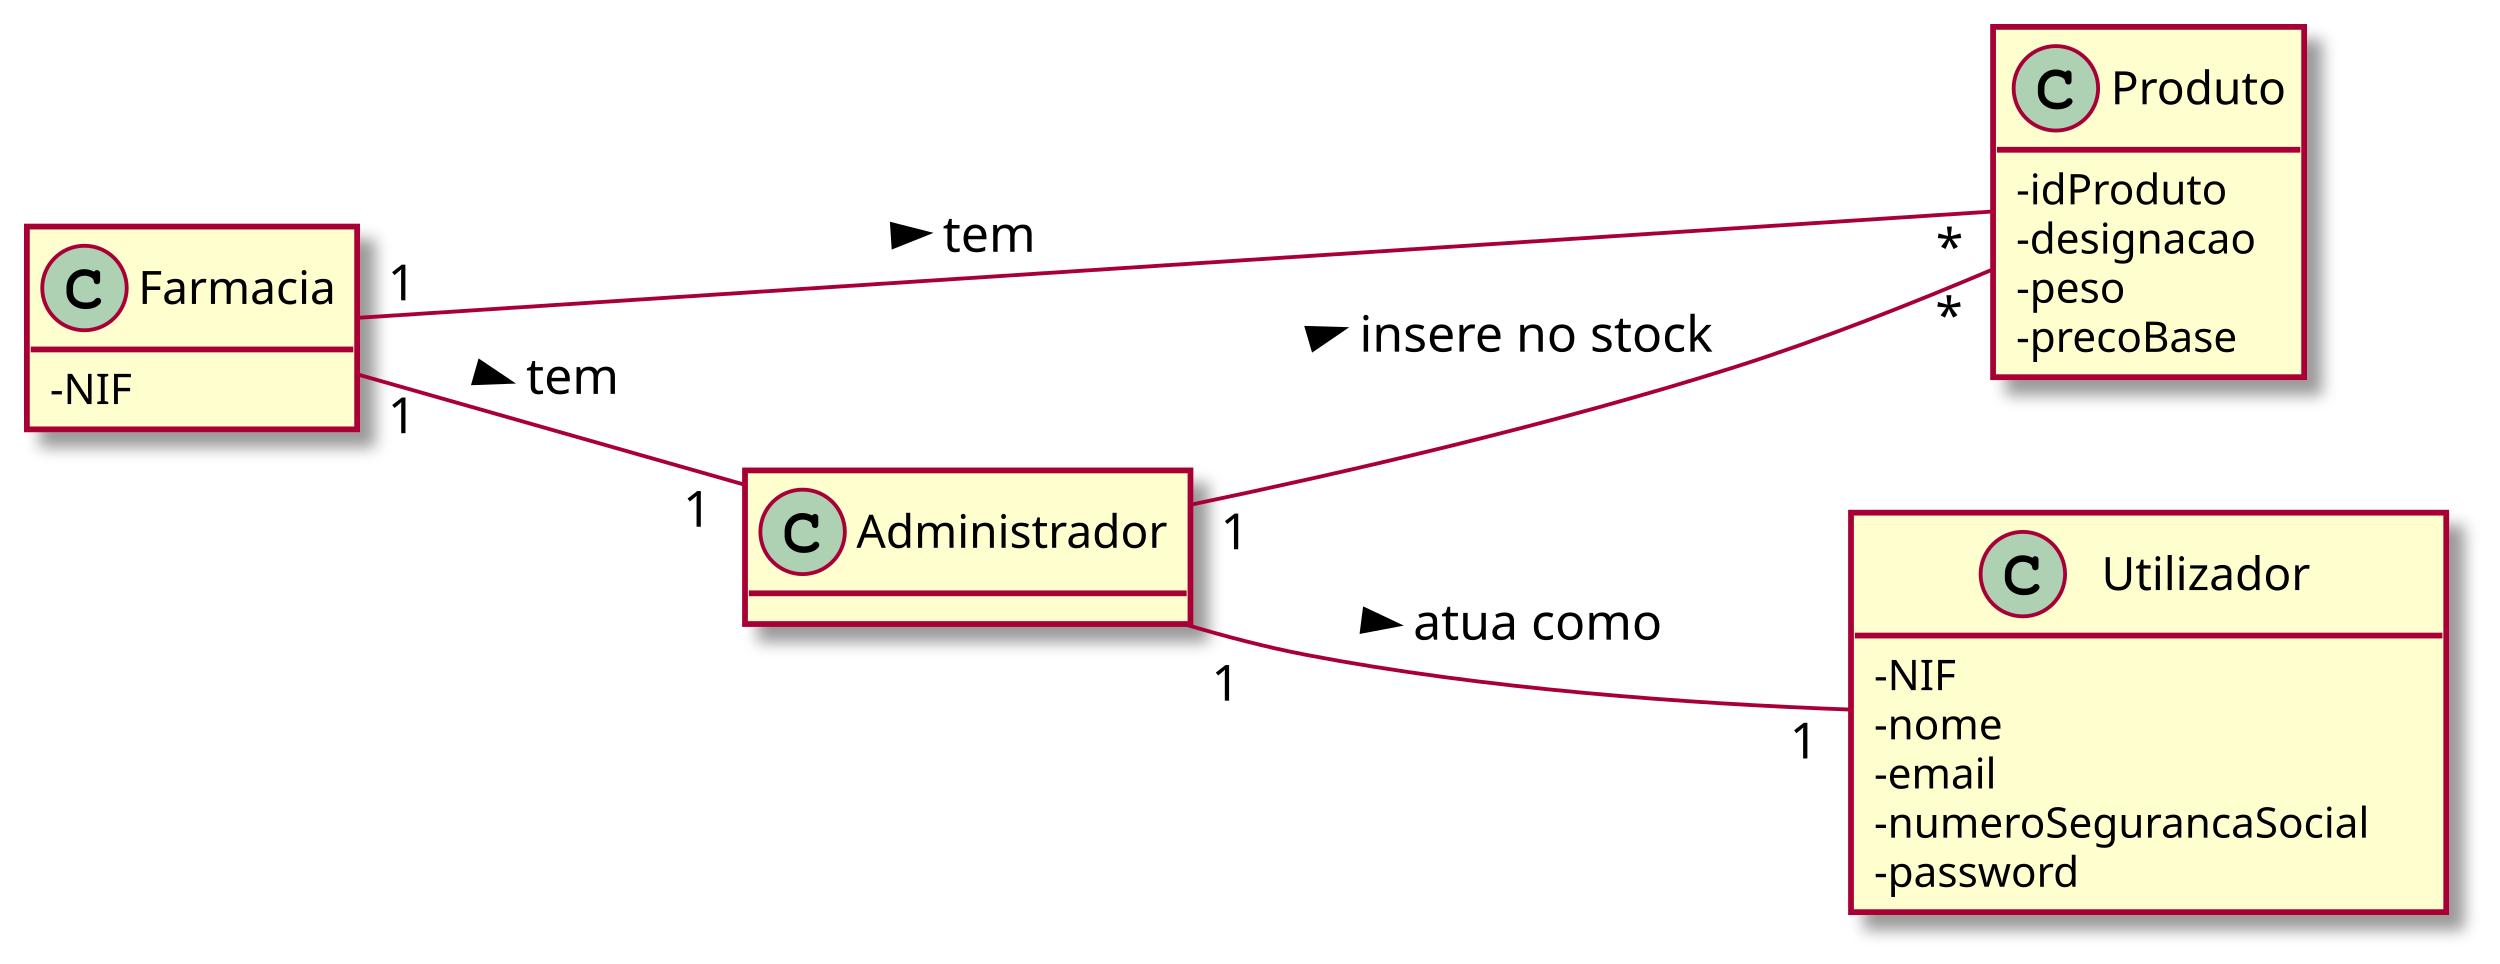
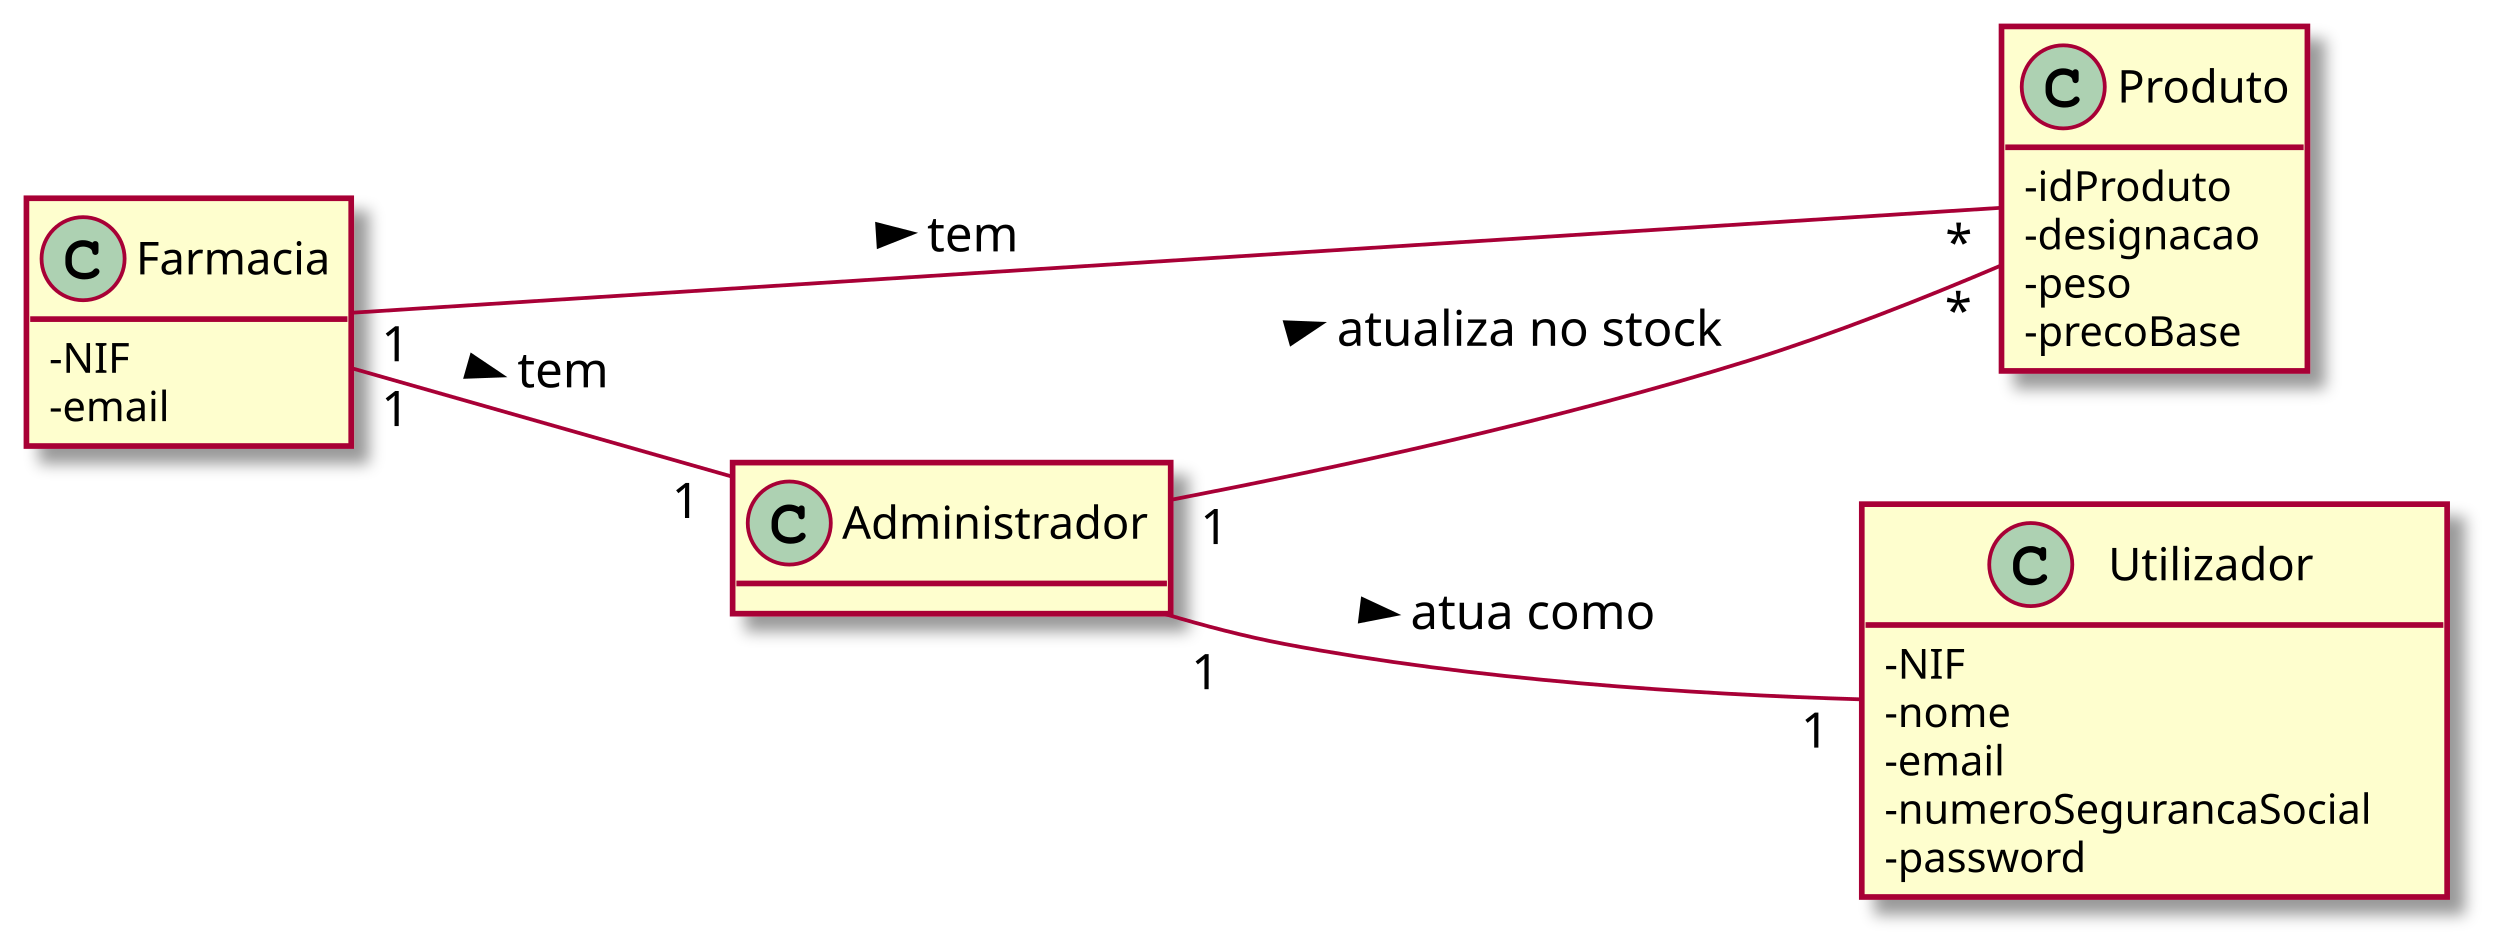
- <svg xmlns="http://www.w3.org/2000/svg" contentScriptType="application/ecmascript" contentStyleType="text/css" height="251px" preserveAspectRatio="none" style="width:651px;height:251px;" version="1.1" viewBox="0 0 651 251" width="651px" zoomAndPan="magnify">
+ <svg xmlns="http://www.w3.org/2000/svg" contentScriptType="application/ecmascript" contentStyleType="text/css" height="251px" preserveAspectRatio="none" style="width:662px;height:251px;" version="1.1" viewBox="0 0 662 251" width="662px" zoomAndPan="magnify">
  <defs>
-     <filter height="300%" id="f1nzn3wn64rv9d" width="300%" x="-1" y="-1">
+     <filter height="300%" id="f1ds3zfueko0dg" width="300%" x="-1" y="-1">
      <feGaussianBlur result="blurOut" stdDeviation="2.0" />
      <feColorMatrix in="blurOut" result="blurOut2" type="matrix" values="0 0 0 0 0 0 0 0 0 0 0 0 0 0 0 0 0 0 .4 0" />
      <feOffset dx="4.0" dy="4.0" in="blurOut2" result="blurOut3" />
      <feBlend in="SourceGraphic" in2="blurOut3" mode="normal" />
    </filter>
  </defs>
  <g>
-     <rect codeLine="5" fill="#FEFECE" filter="url(#f1nzn3wn64rv9d)" height="91.219" id="Produto" style="stroke:#A80036;stroke-width:1.5;" width="81" x="519" y="7" />
-     <ellipse cx="535.35" cy="23" fill="#ADD1B2" rx="11" ry="11" style="stroke:#A80036;stroke-width:1.0;" />
-     <path d="M537.694,18.672 C536.756,18.234 536.163,18.094 535.288,18.094 C532.663,18.094 530.663,20.172 530.663,22.891 L530.663,24.016 C530.663,26.594 532.772,28.484 535.663,28.484 C536.881,28.484 538.038,28.188 538.788,27.641 C539.366,27.234 539.694,26.781 539.694,26.391 C539.694,25.938 539.303,25.547 538.834,25.547 C538.616,25.547 538.413,25.625 538.225,25.812 C537.772,26.297 537.772,26.297 537.584,26.391 C537.163,26.656 536.475,26.781 535.709,26.781 C533.663,26.781 532.366,25.688 532.366,23.984 L532.366,22.891 C532.366,21.109 533.616,19.797 535.35,19.797 C535.928,19.797 536.538,19.953 537.006,20.203 C537.491,20.484 537.663,20.703 537.756,21.109 C537.819,21.516 537.85,21.641 537.991,21.766 C538.131,21.906 538.366,22.016 538.584,22.016 C538.85,22.016 539.116,21.875 539.288,21.656 C539.397,21.5 539.428,21.312 539.428,20.891 L539.428,19.469 C539.428,19.031 539.413,18.906 539.319,18.75 C539.163,18.484 538.881,18.344 538.584,18.344 C538.288,18.344 538.084,18.438 537.866,18.75 L537.694,18.672 Z " fill="#000000" />
-     <text fill="#000000" font-family="sans-serif" font-size="12" lengthAdjust="spacing" textLength="46" x="549.65" y="27.154">Produto</text>
-     <line style="stroke:#A80036;stroke-width:1.5;" x1="520" x2="599" y1="39" y2="39" />
-     <text fill="#000000" font-family="sans-serif" font-size="11" lengthAdjust="spacing" textLength="56" x="525" y="53.21">-idProduto</text>
-     <text fill="#000000" font-family="sans-serif" font-size="11" lengthAdjust="spacing" textLength="69" x="525" y="66.015">-designacao</text>
-     <text fill="#000000" font-family="sans-serif" font-size="11" lengthAdjust="spacing" textLength="32" x="525" y="78.82">-peso</text>
-     <text fill="#000000" font-family="sans-serif" font-size="11" lengthAdjust="spacing" textLength="65" x="525" y="91.624">-precoBase</text>
-     <rect codeLine="12" fill="#FEFECE" filter="url(#f1nzn3wn64rv9d)" height="52.805" id="Farmacia" style="stroke:#A80036;stroke-width:1.5;" width="86" x="7" y="59" />
-     <ellipse cx="22" cy="75" fill="#ADD1B2" rx="11" ry="11" style="stroke:#A80036;stroke-width:1.0;" />
-     <path d="M24.344,70.672 C23.406,70.234 22.812,70.094 21.938,70.094 C19.312,70.094 17.312,72.172 17.312,74.891 L17.312,76.016 C17.312,78.594 19.422,80.484 22.312,80.484 C23.531,80.484 24.688,80.188 25.438,79.641 C26.016,79.234 26.344,78.781 26.344,78.391 C26.344,77.938 25.953,77.547 25.484,77.547 C25.266,77.547 25.062,77.625 24.875,77.812 C24.422,78.297 24.422,78.297 24.234,78.391 C23.812,78.656 23.125,78.781 22.359,78.781 C20.312,78.781 19.016,77.688 19.016,75.984 L19.016,74.891 C19.016,73.109 20.266,71.797 22,71.797 C22.578,71.797 23.188,71.953 23.656,72.203 C24.141,72.484 24.312,72.703 24.406,73.109 C24.469,73.516 24.5,73.641 24.641,73.766 C24.781,73.906 25.016,74.016 25.234,74.016 C25.5,74.016 25.766,73.875 25.938,73.656 C26.047,73.5 26.078,73.312 26.078,72.891 L26.078,71.469 C26.078,71.031 26.062,70.906 25.969,70.75 C25.812,70.484 25.531,70.344 25.234,70.344 C24.938,70.344 24.734,70.438 24.516,70.75 L24.344,70.672 Z " fill="#000000" />
-     <text fill="#000000" font-family="sans-serif" font-size="12" lengthAdjust="spacing" textLength="54" x="36" y="79.154">Farmacia</text>
-     <line style="stroke:#A80036;stroke-width:1.5;" x1="8" x2="92" y1="91" y2="91" />
-     <text fill="#000000" font-family="sans-serif" font-size="11" lengthAdjust="spacing" textLength="21" x="13" y="105.21">-NIF</text>
-     <rect codeLine="16" fill="#FEFECE" filter="url(#f1nzn3wn64rv9d)" height="104.023" id="Utilizador" style="stroke:#A80036;stroke-width:1.5;" width="155" x="482" y="133.5" />
-     <ellipse cx="526.75" cy="149.5" fill="#ADD1B2" rx="11" ry="11" style="stroke:#A80036;stroke-width:1.0;" />
-     <path d="M529.094,145.172 C528.156,144.734 527.562,144.594 526.688,144.594 C524.062,144.594 522.062,146.672 522.062,149.391 L522.062,150.516 C522.062,153.094 524.172,154.984 527.062,154.984 C528.281,154.984 529.438,154.688 530.188,154.141 C530.766,153.734 531.094,153.281 531.094,152.891 C531.094,152.438 530.703,152.047 530.234,152.047 C530.016,152.047 529.812,152.125 529.625,152.312 C529.172,152.797 529.172,152.797 528.984,152.891 C528.562,153.156 527.875,153.281 527.109,153.281 C525.062,153.281 523.766,152.188 523.766,150.484 L523.766,149.391 C523.766,147.609 525.016,146.297 526.75,146.297 C527.328,146.297 527.938,146.453 528.406,146.703 C528.891,146.984 529.062,147.203 529.156,147.609 C529.219,148.016 529.25,148.141 529.391,148.266 C529.531,148.406 529.766,148.516 529.984,148.516 C530.25,148.516 530.516,148.375 530.688,148.156 C530.797,148 530.828,147.812 530.828,147.391 L530.828,145.969 C530.828,145.531 530.812,145.406 530.719,145.25 C530.562,144.984 530.281,144.844 529.984,144.844 C529.688,144.844 529.484,144.938 529.266,145.25 L529.094,145.172 Z " fill="#000000" />
-     <text fill="#000000" font-family="sans-serif" font-size="12" lengthAdjust="spacing" textLength="57" x="547.25" y="153.654">Utilizador</text>
-     <line style="stroke:#A80036;stroke-width:1.5;" x1="483" x2="636" y1="165.5" y2="165.5" />
-     <text fill="#000000" font-family="sans-serif" font-size="11" lengthAdjust="spacing" textLength="21" x="488" y="179.71">-NIF</text>
-     <text fill="#000000" font-family="sans-serif" font-size="11" lengthAdjust="spacing" textLength="37" x="488" y="192.515">-nome</text>
-     <text fill="#000000" font-family="sans-serif" font-size="11" lengthAdjust="spacing" textLength="36" x="488" y="205.32">-email</text>
-     <text fill="#000000" font-family="sans-serif" font-size="11" lengthAdjust="spacing" textLength="143" x="488" y="218.125">-numeroSegurancaSocial</text>
-     <text fill="#000000" font-family="sans-serif" font-size="11" lengthAdjust="spacing" textLength="57" x="488" y="230.929">-password</text>
-     <rect fill="#FEFECE" filter="url(#f1nzn3wn64rv9d)" height="40" id="Administrador" style="stroke:#A80036;stroke-width:1.5;" width="116" x="194" y="122.5" />
+     <rect codeLine="5" fill="#FEFECE" filter="url(#f1ds3zfueko0dg)" height="91.219" id="Produto" style="stroke:#A80036;stroke-width:1.5;" width="81" x="530" y="7" />
+     <ellipse cx="546.35" cy="23" fill="#ADD1B2" rx="11" ry="11" style="stroke:#A80036;stroke-width:1.0;" />
+     <path d="M548.694,18.672 C547.756,18.234 547.163,18.094 546.288,18.094 C543.663,18.094 541.663,20.172 541.663,22.891 L541.663,24.016 C541.663,26.594 543.772,28.484 546.663,28.484 C547.881,28.484 549.038,28.188 549.788,27.641 C550.366,27.234 550.694,26.781 550.694,26.391 C550.694,25.938 550.303,25.547 549.834,25.547 C549.616,25.547 549.413,25.625 549.225,25.812 C548.772,26.297 548.772,26.297 548.584,26.391 C548.163,26.656 547.475,26.781 546.709,26.781 C544.663,26.781 543.366,25.688 543.366,23.984 L543.366,22.891 C543.366,21.109 544.616,19.797 546.35,19.797 C546.928,19.797 547.538,19.953 548.006,20.203 C548.491,20.484 548.663,20.703 548.756,21.109 C548.819,21.516 548.85,21.641 548.991,21.766 C549.131,21.906 549.366,22.016 549.584,22.016 C549.85,22.016 550.116,21.875 550.288,21.656 C550.397,21.5 550.428,21.312 550.428,20.891 L550.428,19.469 C550.428,19.031 550.413,18.906 550.319,18.75 C550.163,18.484 549.881,18.344 549.584,18.344 C549.288,18.344 549.084,18.438 548.866,18.75 L548.694,18.672 Z " fill="#000000" />
+     <text fill="#000000" font-family="sans-serif" font-size="12" lengthAdjust="spacing" textLength="46" x="560.65" y="27.154">Produto</text>
+     <line style="stroke:#A80036;stroke-width:1.5;" x1="531" x2="610" y1="39" y2="39" />
+     <text fill="#000000" font-family="sans-serif" font-size="11" lengthAdjust="spacing" textLength="56" x="536" y="53.21">-idProduto</text>
+     <text fill="#000000" font-family="sans-serif" font-size="11" lengthAdjust="spacing" textLength="69" x="536" y="66.015">-designacao</text>
+     <text fill="#000000" font-family="sans-serif" font-size="11" lengthAdjust="spacing" textLength="32" x="536" y="78.82">-peso</text>
+     <text fill="#000000" font-family="sans-serif" font-size="11" lengthAdjust="spacing" textLength="65" x="536" y="91.624">-precoBase</text>
+     <rect codeLine="12" fill="#FEFECE" filter="url(#f1ds3zfueko0dg)" height="65.609" id="Farmacia" style="stroke:#A80036;stroke-width:1.5;" width="86" x="7" y="52.5" />
+     <ellipse cx="22" cy="68.5" fill="#ADD1B2" rx="11" ry="11" style="stroke:#A80036;stroke-width:1.0;" />
+     <path d="M24.344,64.172 C23.406,63.734 22.812,63.594 21.938,63.594 C19.312,63.594 17.312,65.672 17.312,68.391 L17.312,69.516 C17.312,72.094 19.422,73.984 22.312,73.984 C23.531,73.984 24.688,73.688 25.438,73.141 C26.016,72.734 26.344,72.281 26.344,71.891 C26.344,71.438 25.953,71.047 25.484,71.047 C25.266,71.047 25.062,71.125 24.875,71.312 C24.422,71.797 24.422,71.797 24.234,71.891 C23.812,72.156 23.125,72.281 22.359,72.281 C20.312,72.281 19.016,71.188 19.016,69.484 L19.016,68.391 C19.016,66.609 20.266,65.297 22,65.297 C22.578,65.297 23.188,65.453 23.656,65.703 C24.141,65.984 24.312,66.203 24.406,66.609 C24.469,67.016 24.5,67.141 24.641,67.266 C24.781,67.406 25.016,67.516 25.234,67.516 C25.5,67.516 25.766,67.375 25.938,67.156 C26.047,67 26.078,66.812 26.078,66.391 L26.078,64.969 C26.078,64.531 26.062,64.406 25.969,64.25 C25.812,63.984 25.531,63.844 25.234,63.844 C24.938,63.844 24.734,63.938 24.516,64.25 L24.344,64.172 Z " fill="#000000" />
+     <text fill="#000000" font-family="sans-serif" font-size="12" lengthAdjust="spacing" textLength="54" x="36" y="72.654">Farmacia</text>
+     <line style="stroke:#A80036;stroke-width:1.5;" x1="8" x2="92" y1="84.5" y2="84.5" />
+     <text fill="#000000" font-family="sans-serif" font-size="11" lengthAdjust="spacing" textLength="21" x="13" y="98.71">-NIF</text>
+     <text fill="#000000" font-family="sans-serif" font-size="11" lengthAdjust="spacing" textLength="36" x="13" y="111.515">-email</text>
+     <rect codeLine="17" fill="#FEFECE" filter="url(#f1ds3zfueko0dg)" height="104.023" id="Utilizador" style="stroke:#A80036;stroke-width:1.5;" width="155" x="493" y="133.5" />
+     <ellipse cx="537.75" cy="149.5" fill="#ADD1B2" rx="11" ry="11" style="stroke:#A80036;stroke-width:1.0;" />
+     <path d="M540.094,145.172 C539.156,144.734 538.562,144.594 537.688,144.594 C535.062,144.594 533.062,146.672 533.062,149.391 L533.062,150.516 C533.062,153.094 535.172,154.984 538.062,154.984 C539.281,154.984 540.438,154.688 541.188,154.141 C541.766,153.734 542.094,153.281 542.094,152.891 C542.094,152.438 541.703,152.047 541.234,152.047 C541.016,152.047 540.812,152.125 540.625,152.312 C540.172,152.797 540.172,152.797 539.984,152.891 C539.562,153.156 538.875,153.281 538.109,153.281 C536.062,153.281 534.766,152.188 534.766,150.484 L534.766,149.391 C534.766,147.609 536.016,146.297 537.75,146.297 C538.328,146.297 538.938,146.453 539.406,146.703 C539.891,146.984 540.062,147.203 540.156,147.609 C540.219,148.016 540.25,148.141 540.391,148.266 C540.531,148.406 540.766,148.516 540.984,148.516 C541.25,148.516 541.516,148.375 541.688,148.156 C541.797,148 541.828,147.812 541.828,147.391 L541.828,145.969 C541.828,145.531 541.812,145.406 541.719,145.25 C541.562,144.984 541.281,144.844 540.984,144.844 C540.688,144.844 540.484,144.938 540.266,145.25 L540.094,145.172 Z " fill="#000000" />
+     <text fill="#000000" font-family="sans-serif" font-size="12" lengthAdjust="spacing" textLength="57" x="558.25" y="153.654">Utilizador</text>
+     <line style="stroke:#A80036;stroke-width:1.5;" x1="494" x2="647" y1="165.5" y2="165.5" />
+     <text fill="#000000" font-family="sans-serif" font-size="11" lengthAdjust="spacing" textLength="21" x="499" y="179.71">-NIF</text>
+     <text fill="#000000" font-family="sans-serif" font-size="11" lengthAdjust="spacing" textLength="37" x="499" y="192.515">-nome</text>
+     <text fill="#000000" font-family="sans-serif" font-size="11" lengthAdjust="spacing" textLength="36" x="499" y="205.32">-email</text>
+     <text fill="#000000" font-family="sans-serif" font-size="11" lengthAdjust="spacing" textLength="143" x="499" y="218.125">-numeroSegurancaSocial</text>
+     <text fill="#000000" font-family="sans-serif" font-size="11" lengthAdjust="spacing" textLength="57" x="499" y="230.929">-password</text>
+     <rect fill="#FEFECE" filter="url(#f1ds3zfueko0dg)" height="40" id="Administrador" style="stroke:#A80036;stroke-width:1.5;" width="116" x="194" y="122.5" />
    <ellipse cx="209" cy="138.5" fill="#ADD1B2" rx="11" ry="11" style="stroke:#A80036;stroke-width:1.0;" />
    <path d="M211.344,134.172 C210.406,133.734 209.812,133.594 208.938,133.594 C206.312,133.594 204.312,135.672 204.312,138.391 L204.312,139.516 C204.312,142.094 206.422,143.984 209.312,143.984 C210.531,143.984 211.688,143.688 212.438,143.141 C213.016,142.734 213.344,142.281 213.344,141.891 C213.344,141.438 212.953,141.047 212.484,141.047 C212.266,141.047 212.062,141.125 211.875,141.312 C211.422,141.797 211.422,141.797 211.234,141.891 C210.812,142.156 210.125,142.281 209.359,142.281 C207.312,142.281 206.016,141.188 206.016,139.484 L206.016,138.391 C206.016,136.609 207.266,135.297 209,135.297 C209.578,135.297 210.188,135.453 210.656,135.703 C211.141,135.984 211.312,136.203 211.406,136.609 C211.469,137.016 211.5,137.141 211.641,137.266 C211.781,137.406 212.016,137.516 212.234,137.516 C212.5,137.516 212.766,137.375 212.938,137.156 C213.047,137 213.078,136.812 213.078,136.391 L213.078,134.969 C213.078,134.531 213.062,134.406 212.969,134.25 C212.812,133.984 212.531,133.844 212.234,133.844 C211.938,133.844 211.734,133.938 211.516,134.25 L211.344,134.172 Z " fill="#000000" />
    <text fill="#000000" font-family="sans-serif" font-size="12" lengthAdjust="spacing" textLength="84" x="223" y="142.654">Administrador</text>
    <line style="stroke:#A80036;stroke-width:1.5;" x1="195" x2="309" y1="154.5" y2="154.5" />
-     <path codeLine="24" d="M308.639,162.609 C318.952,165.704 329.716,168.523 340,170.5 C386.581,179.456 439.65,183.246 481.822,184.777 " fill="none" id="Administrador-Utilizador" style="stroke:#A80036;stroke-width:1.0;" />
-     <polygon fill="#000000" points="363.959,162.701,355.361,158.638,354.615,164.468,363.959,162.701" style="stroke:#000000;stroke-width:1.0;" />
-     <text fill="#000000" font-family="sans-serif" font-size="13" lengthAdjust="spacing" textLength="69" x="368" y="166.567">atua como</text>
-     <text fill="#000000" font-family="sans-serif" font-size="13" lengthAdjust="spacing" textLength="8" x="315.444" y="182.459">1</text>
-     <text fill="#000000" font-family="sans-serif" font-size="13" lengthAdjust="spacing" textLength="8" x="466.037" y="197.495">1</text>
-     <path codeLine="25" d="M310.238,131.391 C350.349,123.022 404.976,110.451 452,95.5 C474.518,88.341 499.009,78.596 518.821,70.193 " fill="none" id="Administrador-Produto" style="stroke:#A80036;stroke-width:1.0;" />
-     <polygon fill="#000000" points="349.798,85.659,340.291,85.385,341.946,91.025,349.798,85.659" style="stroke:#000000;stroke-width:1.0;" />
-     <text fill="#000000" font-family="sans-serif" font-size="13" lengthAdjust="spacing" textLength="97" x="354" y="91.567">insere no stock</text>
-     <text fill="#000000" font-family="sans-serif" font-size="13" lengthAdjust="spacing" textLength="8" x="317.823" y="143.026">1</text>
-     <text fill="#000000" font-family="sans-serif" font-size="13" lengthAdjust="spacing" textLength="7" x="503.952" y="86.74">*</text>
-     <path codeLine="26" d="M93.396,82.743 C189.878,76.469 424.741,61.198 518.692,55.088 " fill="none" id="Farmacia-Produto" style="stroke:#A80036;stroke-width:1.0;" />
-     <polygon fill="#000000" points="241.489,60.742,232.273,58.396,232.654,64.262,241.489,60.742" style="stroke:#000000;stroke-width:1.0;" />
-     <text fill="#000000" font-family="sans-serif" font-size="13" lengthAdjust="spacing" textLength="26" x="245.5" y="65.567">tem</text>
-     <text fill="#000000" font-family="sans-serif" font-size="13" lengthAdjust="spacing" textLength="8" x="100.95" y="78.201">1</text>
-     <text fill="#000000" font-family="sans-serif" font-size="13" lengthAdjust="spacing" textLength="7" x="504.077" y="68.881">*</text>
-     <path codeLine="27" d="M93.415,97.588 C122.654,105.921 161.858,117.094 193.847,126.211 " fill="none" id="Farmacia-Administrador" style="stroke:#A80036;stroke-width:1.0;" />
+     <path codeLine="25" d="M308.634,162.637 C318.947,165.729 329.713,168.54 340,170.5 C390.401,180.105 448.029,183.847 492.929,185.192 " fill="none" id="Administrador-Utilizador" style="stroke:#A80036;stroke-width:1.0;" />
+     <polygon fill="#000000" points="369.463,162.674,360.842,158.658,360.128,164.492,369.463,162.674" style="stroke:#000000;stroke-width:1.0;" />
+     <text fill="#000000" font-family="sans-serif" font-size="13" lengthAdjust="spacing" textLength="69" x="373.5" y="166.567">atua como</text>
+     <text fill="#000000" font-family="sans-serif" font-size="13" lengthAdjust="spacing" textLength="8" x="315.437" y="182.495">1</text>
+     <text fill="#000000" font-family="sans-serif" font-size="13" lengthAdjust="spacing" textLength="8" x="476.899" y="197.972">1</text>
+     <path codeLine="26" d="M310.26,132.313 C352.86,124.102 412.17,111.333 463,95.5 C485.56,88.473 510.053,78.738 529.857,70.308 " fill="none" id="Administrador-Produto" style="stroke:#A80036;stroke-width:1.0;" />
+     <polygon fill="#000000" points="349.812,85.708,340.308,85.337,341.906,90.994,349.812,85.708" style="stroke:#000000;stroke-width:1.0;" />
+     <text fill="#000000" font-family="sans-serif" font-size="13" lengthAdjust="spacing" textLength="108" x="354" y="91.567">atualiza no stock</text>
+     <text fill="#000000" font-family="sans-serif" font-size="13" lengthAdjust="spacing" textLength="8" x="317.848" y="144.06">1</text>
+     <text fill="#000000" font-family="sans-serif" font-size="13" lengthAdjust="spacing" textLength="7" x="514.994" y="86.875">*</text>
+     <path codeLine="27" d="M93.431,82.799 C191.748,76.542 434.038,61.122 529.714,55.032 " fill="none" id="Farmacia-Produto" style="stroke:#A80036;stroke-width:1.0;" />
+     <polygon fill="#000000" points="241.49,61.749,232.276,59.39,232.65,65.256,241.49,61.749" style="stroke:#000000;stroke-width:1.0;" />
+     <text fill="#000000" font-family="sans-serif" font-size="13" lengthAdjust="spacing" textLength="26" x="245.5" y="66.567">tem</text>
+     <text fill="#000000" font-family="sans-serif" font-size="13" lengthAdjust="spacing" textLength="8" x="100.99" y="95.672">1</text>
+     <text fill="#000000" font-family="sans-serif" font-size="13" lengthAdjust="spacing" textLength="7" x="515.102" y="68.816">*</text>
+     <path codeLine="28" d="M93.415,97.588 C122.654,105.921 161.858,117.094 193.847,126.211 " fill="none" id="Farmacia-Administrador" style="stroke:#A80036;stroke-width:1.0;" />
    <polygon fill="#000000" points="132.809,99.437,124.915,94.131,123.304,99.784,132.809,99.437" style="stroke:#000000;stroke-width:1.0;" />
    <text fill="#000000" font-family="sans-serif" font-size="13" lengthAdjust="spacing" textLength="26" x="137" y="102.567">tem</text>
-     <text fill="#000000" font-family="sans-serif" font-size="13" lengthAdjust="spacing" textLength="8" x="100.972" y="112.803">1</text>
+     <text fill="#000000" font-family="sans-serif" font-size="13" lengthAdjust="spacing" textLength="8" x="100.972" y="112.818">1</text>
    <text fill="#000000" font-family="sans-serif" font-size="13" lengthAdjust="spacing" textLength="8" x="177.884" y="137.16">1</text>
  </g>
</svg>
